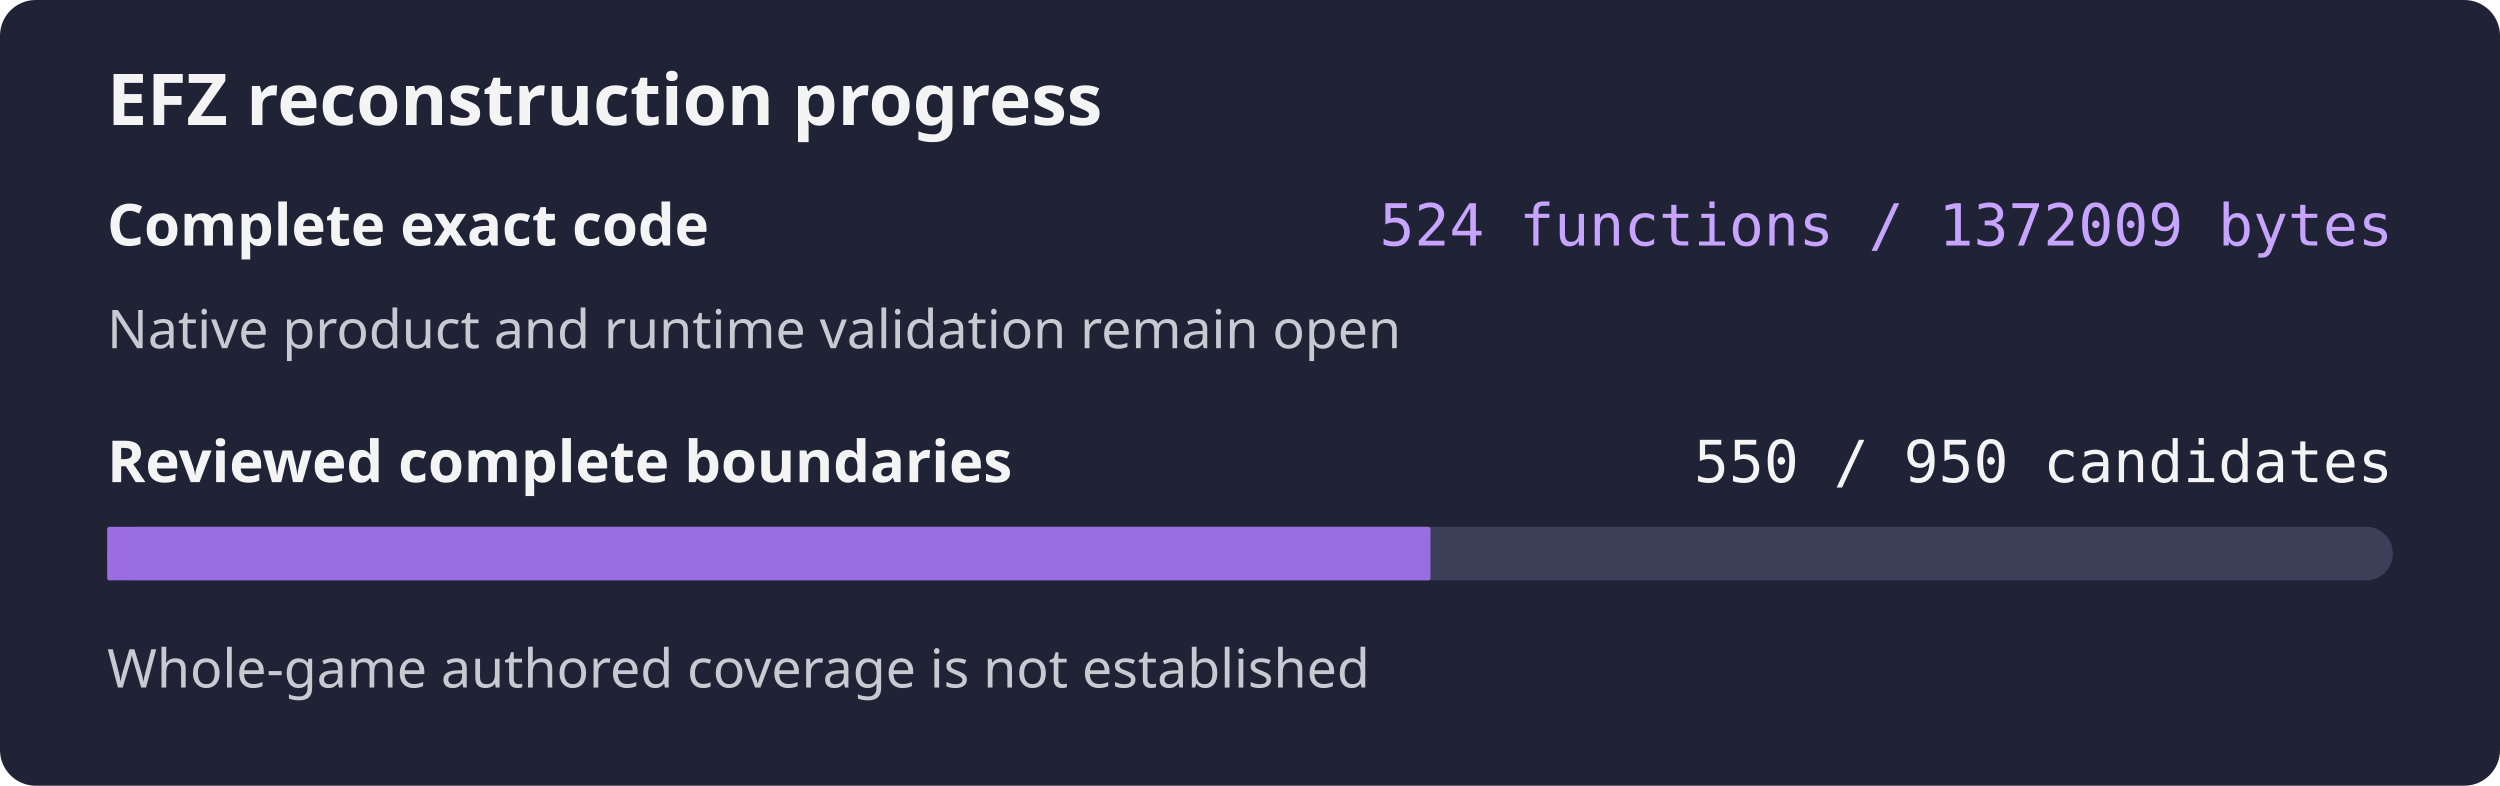
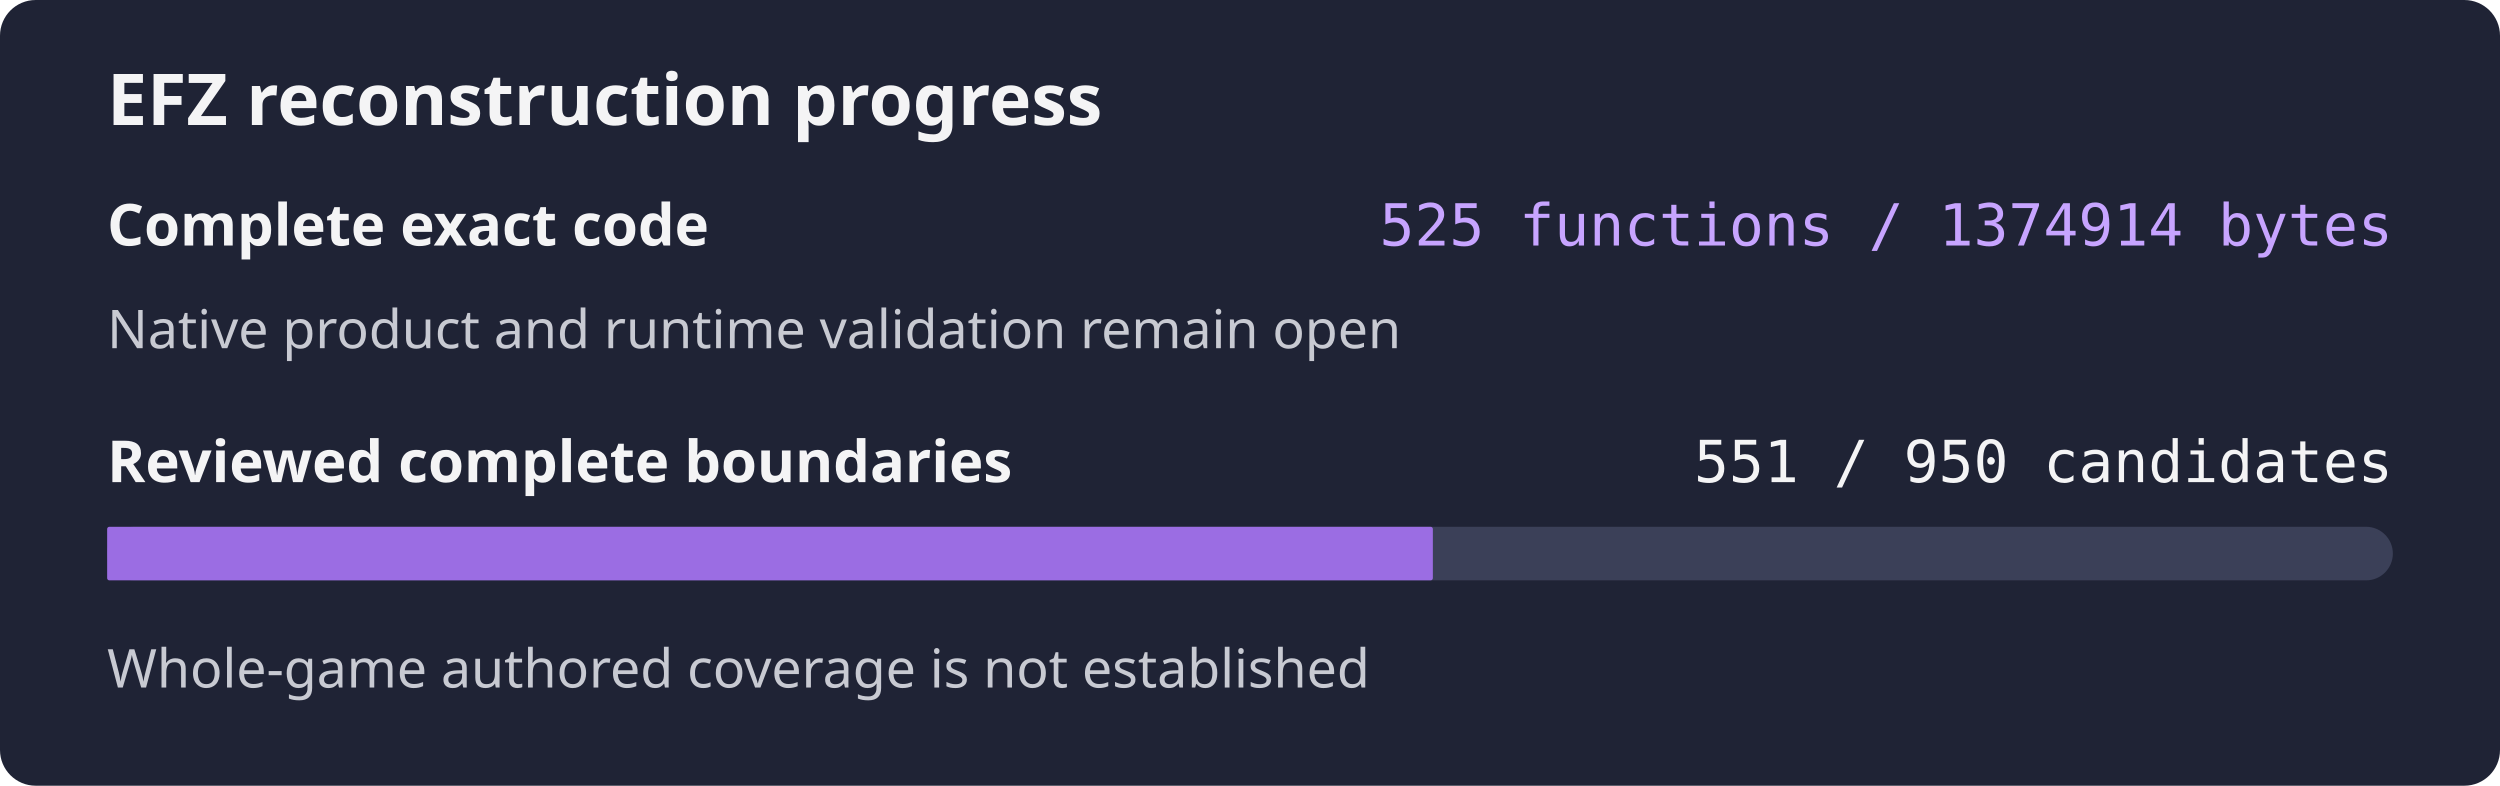
- <svg xmlns="http://www.w3.org/2000/svg" width="560" height="176" role="img" aria-label="EFZ reconstruction: 524 exact functions, 1372009 exact bytes; 550 reviewed boundaries out of 950 candidates">
+ <svg xmlns="http://www.w3.org/2000/svg" width="560" height="176" role="img" aria-label="EFZ reconstruction: 525 exact functions, 1374914 exact bytes; 551 reviewed boundaries out of 950 candidates">
  <rect width="560" height="176" rx="8" fill="#1f2335" />
  <text x="24" y="28" fill="#f4f4f5" font-family="sans-serif" font-size="16" font-weight="600">EFZ reconstruction progress</text>
  <text x="24" y="55" fill="#f4f4f5" font-family="sans-serif" font-size="13" font-weight="600">Complete exact code</text>
-   <text x="536" y="55" fill="#c7a4ff" text-anchor="end" font-family="monospace" font-size="13">524 functions / 1372009 bytes</text>
+   <text x="536" y="55" fill="#c7a4ff" text-anchor="end" font-family="monospace" font-size="13">525 functions / 1374914 bytes</text>
  <text x="24" y="78" fill="#c8cad2" font-family="sans-serif" font-size="12">Native product and runtime validation remain open</text>
  <text x="24" y="108" fill="#f4f4f5" font-family="sans-serif" font-size="13" font-weight="600">Reviewed complete boundaries</text>
-   <text x="536" y="108" fill="#f4f4f5" text-anchor="end" font-family="monospace" font-size="13">550 / 950 candidates</text>
+   <text x="536" y="108" fill="#f4f4f5" text-anchor="end" font-family="monospace" font-size="13">551 / 950 candidates</text>
  <rect x="24" y="118" width="512" height="12" rx="6" fill="#3b4058" />
-   <rect x="24" y="118" width="296.42" height="12" rx="0.5" fill="#9b6de3" />
+   <rect x="24" y="118" width="296.96" height="12" rx="0.5" fill="#9b6de3" />
  <text x="24" y="154" fill="#c8cad2" font-family="sans-serif" font-size="12">Whole-game authored coverage is not established</text>
</svg>
